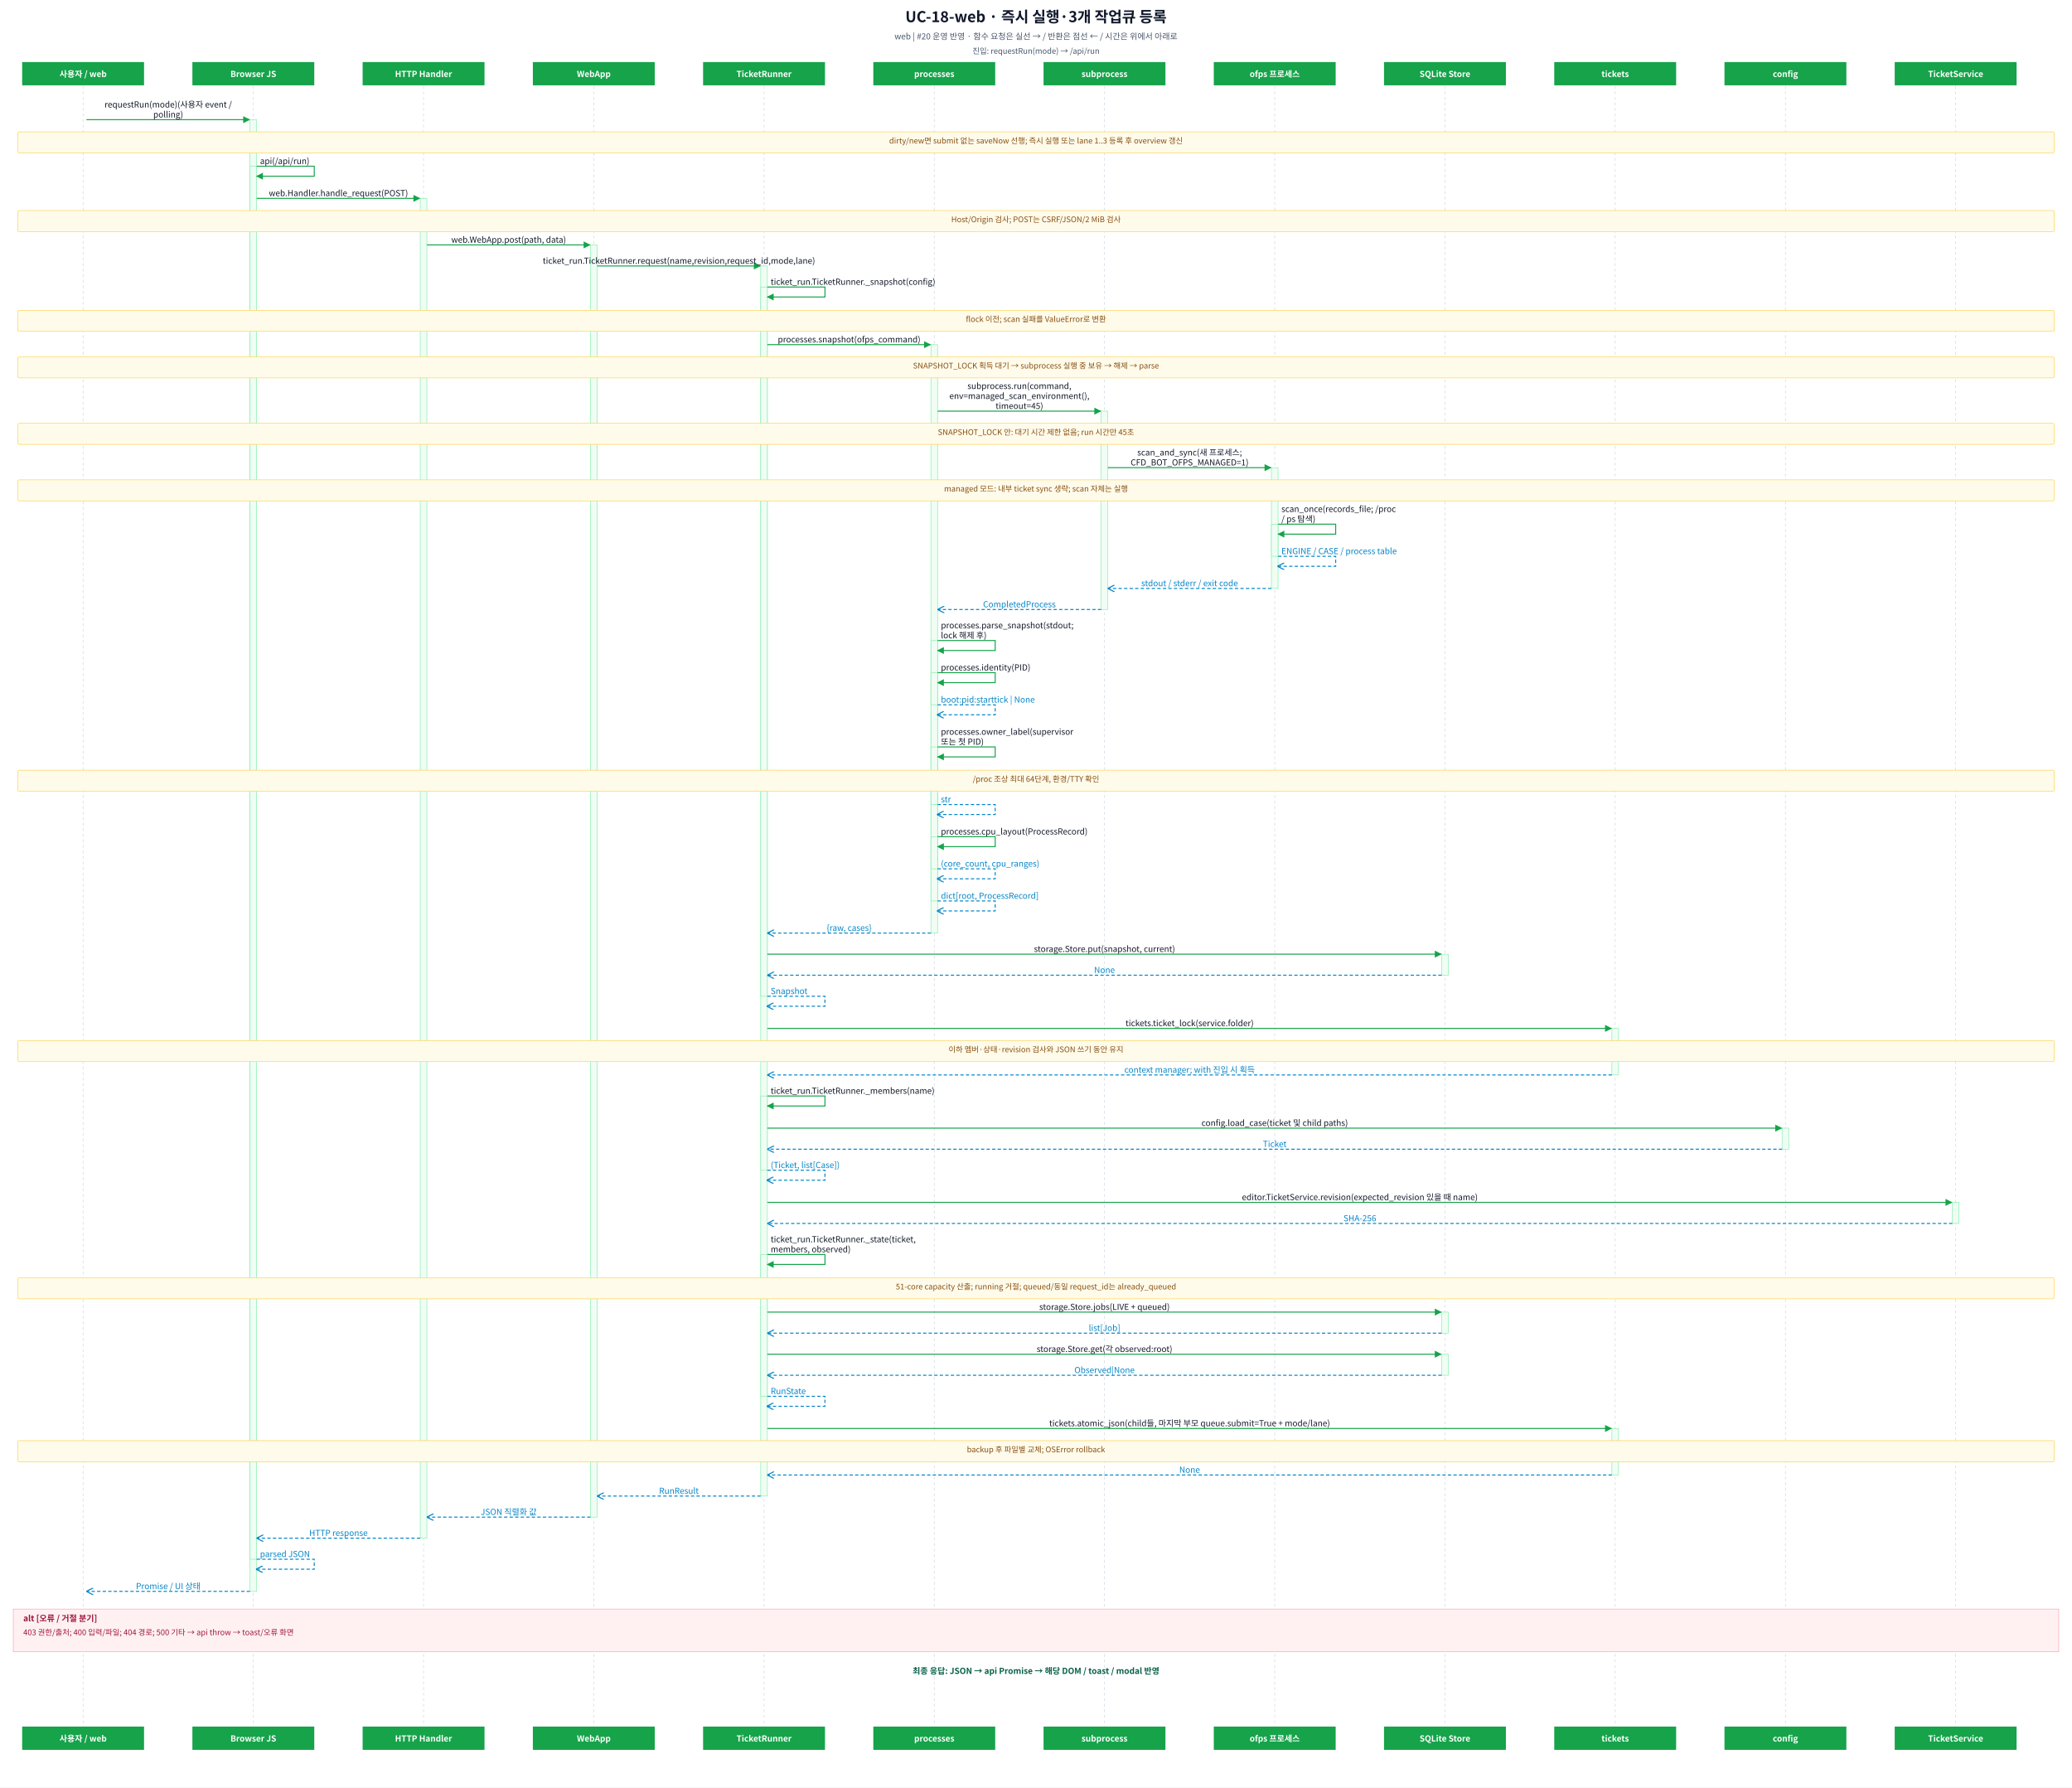
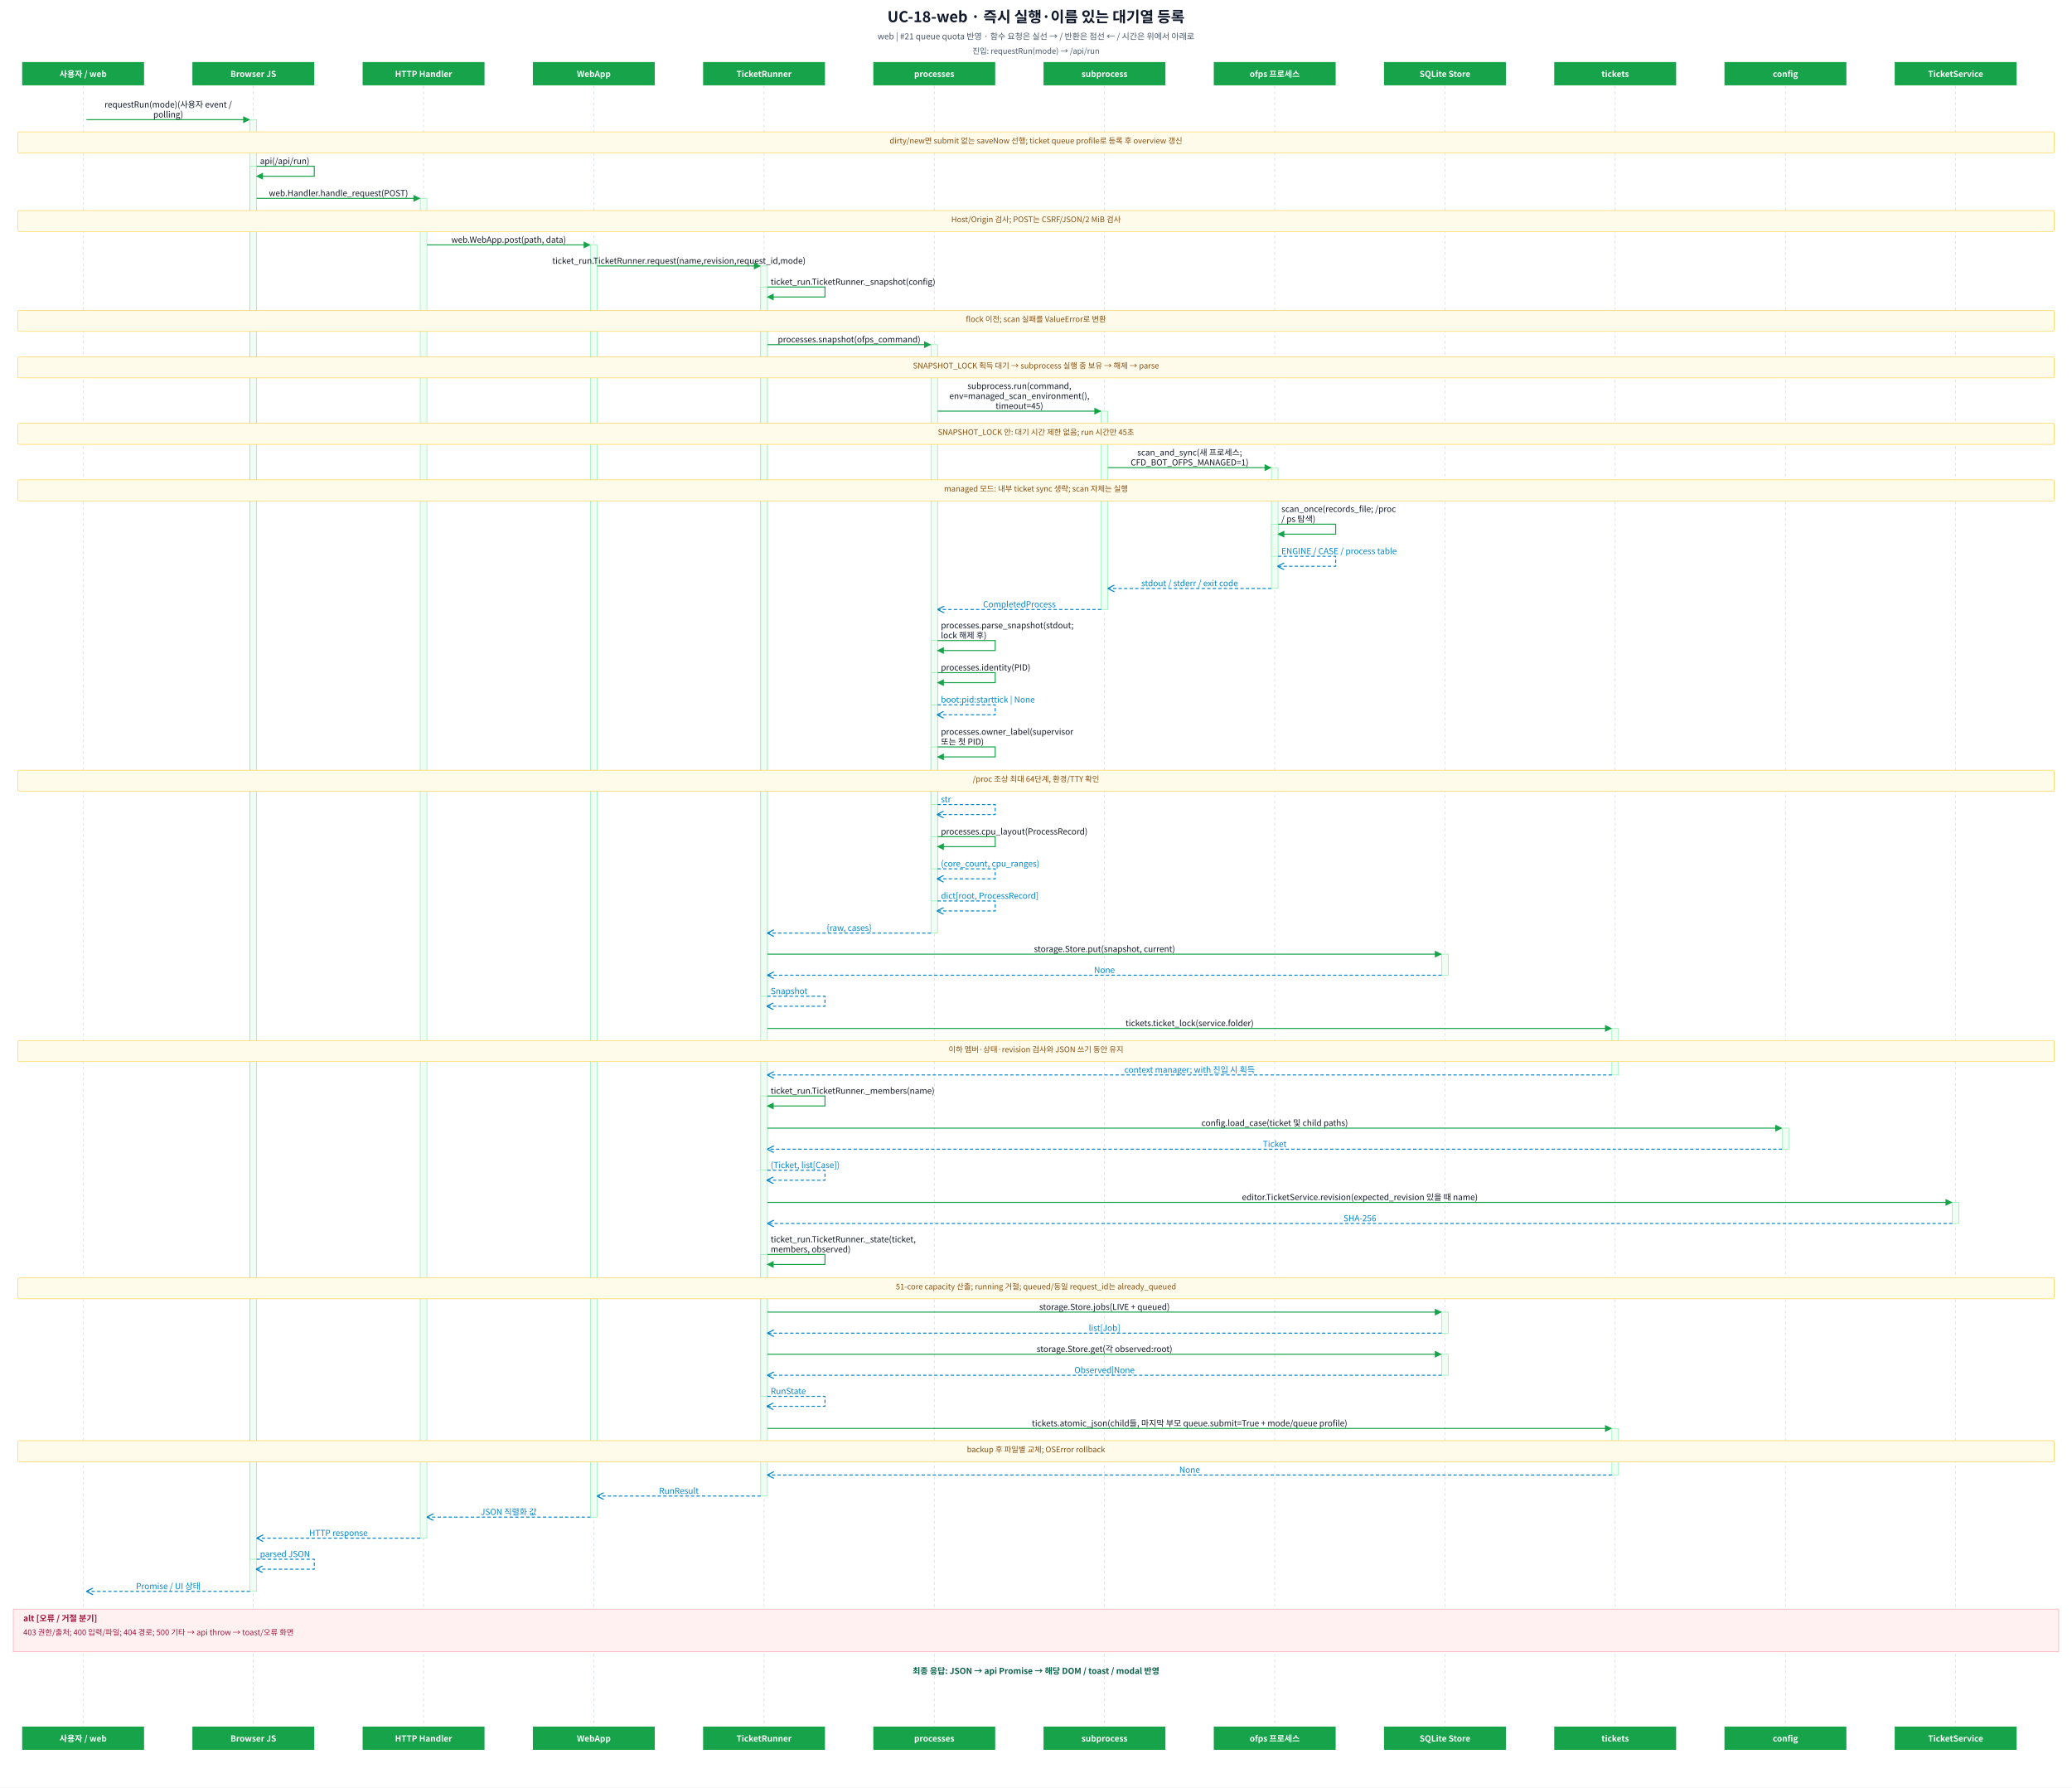
- <svg xmlns="http://www.w3.org/2000/svg" width="3740" height="3226" viewBox="0 0 3740 3226" role="img" aria-label="즉시 실행·3개 작업큐 등록">
+ <svg xmlns="http://www.w3.org/2000/svg" width="3740" height="3226" viewBox="0 0 3740 3226" role="img" aria-label="즉시 실행·이름 있는 대기열 등록">
  <defs>
    <marker id="req" viewBox="0 0 10 10" refX="9" refY="5" markerWidth="7" markerHeight="7" orient="auto-start-reverse">
      <path d="M0 0 L10 5 L0 10 z" fill="#16a34a" />
    </marker>
    <marker id="ret" viewBox="0 0 10 10" refX="9" refY="5" markerWidth="7" markerHeight="7" orient="auto-start-reverse">
      <path d="M0 0 L10 5 L0 10" fill="none" stroke="#0284c7" stroke-width="1.5" />
    </marker>
  </defs>
  <rect width="100%" height="100%" fill="white" />
  <g font-family="Noto Sans CJK KR, sans-serif">
-     <text x="1870.0" y="40" text-anchor="middle" font-size="27" fill="#0f172a" font-weight="700">UC-18-web · 즉시 실행·3개 작업큐 등록</text>
-     <text x="1870.0" y="71" text-anchor="middle" font-size="15" fill="#475569">web | #20 운영 반영 · 함수 요청은 실선 → / 반환은 점선 ← / 시간은 위에서 아래로</text>
+     <text x="1870.0" y="40" text-anchor="middle" font-size="27" fill="#0f172a" font-weight="700">UC-18-web · 즉시 실행·이름 있는 대기열 등록</text>
+     <text x="1870.0" y="71" text-anchor="middle" font-size="15" fill="#475569">web | #21 queue quota 반영 · 함수 요청은 실선 → / 반환은 점선 ← / 시간은 위에서 아래로</text>
    <text x="1870.0" y="97" text-anchor="middle" font-size="14" fill="#475569">진입: requestRun(mode) → /api/run</text>
    <path d="M150.0,155 V3116" stroke="#cbd5e1" stroke-dasharray="5 5" />
    <rect x="40.0" y="112" width="220" height="42" fill="#16a34a" />
    <text x="150.0" y="139" text-anchor="middle" font-size="15" fill="white" font-weight="700">사용자 / web</text>
    <rect x="40.0" y="3116" width="220" height="42" fill="#16a34a" />
    <text x="150.0" y="3143" text-anchor="middle" font-size="15" fill="white" font-weight="700">사용자 / web</text>
    <path d="M457.273,155 V3116" stroke="#cbd5e1" stroke-dasharray="5 5" />
    <rect x="347.273" y="112" width="220" height="42" fill="#16a34a" />
    <text x="457.273" y="139" text-anchor="middle" font-size="15" fill="white" font-weight="700">Browser JS</text>
    <rect x="347.273" y="3116" width="220" height="42" fill="#16a34a" />
    <text x="457.273" y="3143" text-anchor="middle" font-size="15" fill="white" font-weight="700">Browser JS</text>
    <path d="M764.545,155 V3116" stroke="#cbd5e1" stroke-dasharray="5 5" />
    <rect x="654.545" y="112" width="220" height="42" fill="#16a34a" />
    <text x="764.545" y="139" text-anchor="middle" font-size="15" fill="white" font-weight="700">HTTP Handler</text>
    <rect x="654.545" y="3116" width="220" height="42" fill="#16a34a" />
    <text x="764.545" y="3143" text-anchor="middle" font-size="15" fill="white" font-weight="700">HTTP Handler</text>
    <path d="M1071.818,155 V3116" stroke="#cbd5e1" stroke-dasharray="5 5" />
    <rect x="961.818" y="112" width="220" height="42" fill="#16a34a" />
    <text x="1071.818" y="139" text-anchor="middle" font-size="15" fill="white" font-weight="700">WebApp</text>
    <rect x="961.818" y="3116" width="220" height="42" fill="#16a34a" />
    <text x="1071.818" y="3143" text-anchor="middle" font-size="15" fill="white" font-weight="700">WebApp</text>
    <path d="M1379.091,155 V3116" stroke="#cbd5e1" stroke-dasharray="5 5" />
    <rect x="1269.091" y="112" width="220" height="42" fill="#16a34a" />
    <text x="1379.091" y="139" text-anchor="middle" font-size="15" fill="white" font-weight="700">TicketRunner</text>
    <rect x="1269.091" y="3116" width="220" height="42" fill="#16a34a" />
    <text x="1379.091" y="3143" text-anchor="middle" font-size="15" fill="white" font-weight="700">TicketRunner</text>
    <path d="M1686.364,155 V3116" stroke="#cbd5e1" stroke-dasharray="5 5" />
    <rect x="1576.364" y="112" width="220" height="42" fill="#16a34a" />
    <text x="1686.364" y="139" text-anchor="middle" font-size="15" fill="white" font-weight="700">processes</text>
    <rect x="1576.364" y="3116" width="220" height="42" fill="#16a34a" />
    <text x="1686.364" y="3143" text-anchor="middle" font-size="15" fill="white" font-weight="700">processes</text>
    <path d="M1993.636,155 V3116" stroke="#cbd5e1" stroke-dasharray="5 5" />
    <rect x="1883.636" y="112" width="220" height="42" fill="#16a34a" />
    <text x="1993.636" y="139" text-anchor="middle" font-size="15" fill="white" font-weight="700">subprocess</text>
    <rect x="1883.636" y="3116" width="220" height="42" fill="#16a34a" />
    <text x="1993.636" y="3143" text-anchor="middle" font-size="15" fill="white" font-weight="700">subprocess</text>
    <path d="M2300.909,155 V3116" stroke="#cbd5e1" stroke-dasharray="5 5" />
    <rect x="2190.909" y="112" width="220" height="42" fill="#16a34a" />
    <text x="2300.909" y="139" text-anchor="middle" font-size="15" fill="white" font-weight="700">ofps 프로세스</text>
    <rect x="2190.909" y="3116" width="220" height="42" fill="#16a34a" />
    <text x="2300.909" y="3143" text-anchor="middle" font-size="15" fill="white" font-weight="700">ofps 프로세스</text>
    <path d="M2608.182,155 V3116" stroke="#cbd5e1" stroke-dasharray="5 5" />
    <rect x="2498.182" y="112" width="220" height="42" fill="#16a34a" />
    <text x="2608.182" y="139" text-anchor="middle" font-size="15" fill="white" font-weight="700">SQLite Store</text>
    <rect x="2498.182" y="3116" width="220" height="42" fill="#16a34a" />
    <text x="2608.182" y="3143" text-anchor="middle" font-size="15" fill="white" font-weight="700">SQLite Store</text>
    <path d="M2915.455,155 V3116" stroke="#cbd5e1" stroke-dasharray="5 5" />
    <rect x="2805.455" y="112" width="220" height="42" fill="#16a34a" />
    <text x="2915.455" y="139" text-anchor="middle" font-size="15" fill="white" font-weight="700">tickets</text>
    <rect x="2805.455" y="3116" width="220" height="42" fill="#16a34a" />
    <text x="2915.455" y="3143" text-anchor="middle" font-size="15" fill="white" font-weight="700">tickets</text>
    <path d="M3222.727,155 V3116" stroke="#cbd5e1" stroke-dasharray="5 5" />
    <rect x="3112.727" y="112" width="220" height="42" fill="#16a34a" />
    <text x="3222.727" y="139" text-anchor="middle" font-size="15" fill="white" font-weight="700">config</text>
    <rect x="3112.727" y="3116" width="220" height="42" fill="#16a34a" />
    <text x="3222.727" y="3143" text-anchor="middle" font-size="15" fill="white" font-weight="700">config</text>
    <path d="M3530.0,155 V3116" stroke="#cbd5e1" stroke-dasharray="5 5" />
    <rect x="3420.0" y="112" width="220" height="42" fill="#16a34a" />
    <text x="3530.0" y="139" text-anchor="middle" font-size="15" fill="white" font-weight="700">TicketService</text>
    <rect x="3420.0" y="3116" width="220" height="42" fill="#16a34a" />
    <text x="3530.0" y="3143" text-anchor="middle" font-size="15" fill="white" font-weight="700">TicketService</text>
    <rect x="451.273" y="216" width="12" height="2656" fill="#f0fdf4" stroke="#86efac" />
    <rect x="451.273" y="300" width="12" height="2514" fill="#f0fdf4" stroke="#86efac" />
    <rect x="758.545" y="358" width="12" height="2418" fill="#f0fdf4" stroke="#86efac" />
    <rect x="1065.818" y="442" width="12" height="2296" fill="#f0fdf4" stroke="#86efac" />
    <rect x="1373.091" y="480" width="12" height="2220" fill="#f0fdf4" stroke="#86efac" />
    <rect x="1373.091" y="518" width="12" height="1280" fill="#f0fdf4" stroke="#86efac" />
    <rect x="1680.364" y="622" width="12" height="1062" fill="#f0fdf4" stroke="#86efac" />
    <rect x="1680.364" y="1156" width="12" height="470" fill="#f0fdf4" stroke="#86efac" />
    <rect x="1987.636" y="742" width="12" height="358" fill="#f0fdf4" stroke="#86efac" />
    <rect x="1373.091" y="2264" width="12" height="256" fill="#f0fdf4" stroke="#86efac" />
    <rect x="2294.909" y="844" width="12" height="218" fill="#f0fdf4" stroke="#86efac" />
    <rect x="1373.091" y="1978" width="12" height="134" fill="#f0fdf4" stroke="#86efac" />
    <rect x="1680.364" y="1348" width="12" height="104" fill="#f0fdf4" stroke="#86efac" />
    <rect x="2909.455" y="1856" width="12" height="84" fill="#f0fdf4" stroke="#86efac" />
    <rect x="2909.455" y="2578" width="12" height="84" fill="#f0fdf4" stroke="#86efac" />
    <rect x="2294.909" y="946" width="12" height="58" fill="#f0fdf4" stroke="#86efac" />
    <rect x="1680.364" y="1214" width="12" height="58" fill="#f0fdf4" stroke="#86efac" />
    <rect x="1680.364" y="1510" width="12" height="58" fill="#f0fdf4" stroke="#86efac" />
    <rect x="2602.182" y="1722" width="12" height="38" fill="#f0fdf4" stroke="#86efac" />
    <rect x="3216.727" y="2036" width="12" height="38" fill="#f0fdf4" stroke="#86efac" />
    <rect x="3524.0" y="2170" width="12" height="38" fill="#f0fdf4" stroke="#86efac" />
    <rect x="2602.182" y="2368" width="12" height="38" fill="#f0fdf4" stroke="#86efac" />
    <rect x="2602.182" y="2444" width="12" height="38" fill="#f0fdf4" stroke="#86efac" />
    <path d="M156.0,216 H450.273" fill="none" stroke="#16a34a" stroke-width="1.8" marker-end="url(#req)" />
    <text x="303.636" y="194" text-anchor="middle" font-size="15" fill="#111827">requestRun(mode)(사용자 event /</text>
    <text x="303.636" y="212" text-anchor="middle" font-size="15" fill="#111827">polling)</text>
    <rect x="32" y="238" width="3676" height="38" rx="3" fill="#fffbeb" stroke="#fcd34d" />
-     <text x="1870.0" y="259" text-anchor="middle" font-size="14" fill="#854d0e">dirty/new면 submit 없는 saveNow 선행; 즉시 실행 또는 lane 1..3 등록 후 overview 갱신</text>
+     <text x="1870.0" y="259" text-anchor="middle" font-size="14" fill="#854d0e">dirty/new면 submit 없는 saveNow 선행; ticket queue profile로 등록 후 overview 갱신</text>
    <path d="M463.273,300 H567.273 V318 H463.273" fill="none" stroke="#16a34a" stroke-width="1.8" marker-end="url(#req)" />
    <text x="469.273" y="296" text-anchor="start" font-size="15" fill="#111827">api(/api/run)</text>
    <path d="M463.273,358 H757.545" fill="none" stroke="#16a34a" stroke-width="1.8" marker-end="url(#req)" />
    <text x="610.909" y="354" text-anchor="middle" font-size="15" fill="#111827">web.Handler.handle_request(POST)</text>
    <rect x="32" y="380" width="3676" height="38" rx="3" fill="#fffbeb" stroke="#fcd34d" />
    <text x="1870.0" y="401" text-anchor="middle" font-size="14" fill="#854d0e">Host/Origin 검사; POST는 CSRF/JSON/2 MiB 검사</text>
    <path d="M770.545,442 H1064.818" fill="none" stroke="#16a34a" stroke-width="1.8" marker-end="url(#req)" />
    <text x="918.182" y="438" text-anchor="middle" font-size="15" fill="#111827">web.WebApp.post(path, data)</text>
    <path d="M1077.818,480 H1372.091" fill="none" stroke="#16a34a" stroke-width="1.8" marker-end="url(#req)" />
    <a href="D-03.svg" target="_blank">
-       <text x="1225.455" y="476" text-anchor="middle" font-size="15" fill="#111827">ticket_run.TicketRunner.request(name,revision,request_id,mode,lane)</text>
+       <text x="1225.455" y="476" text-anchor="middle" font-size="15" fill="#111827">ticket_run.TicketRunner.request(name,revision,request_id,mode)</text>
    </a>
    <path d="M1385.091,518 H1489.091 V536 H1385.091" fill="none" stroke="#16a34a" stroke-width="1.8" marker-end="url(#req)" />
    <text x="1391.091" y="514" text-anchor="start" font-size="15" fill="#111827">ticket_run.TicketRunner._snapshot(config)</text>
    <rect x="32" y="560" width="3676" height="38" rx="3" fill="#fffbeb" stroke="#fcd34d" />
    <text x="1870.0" y="581" text-anchor="middle" font-size="14" fill="#854d0e">flock 이전; scan 실패를 ValueError로 변환</text>
    <path d="M1385.091,622 H1679.364" fill="none" stroke="#16a34a" stroke-width="1.8" marker-end="url(#req)" />
    <a href="D-04.svg" target="_blank">
      <text x="1532.727" y="618" text-anchor="middle" font-size="15" fill="#111827">processes.snapshot(ofps_command)</text>
    </a>
    <rect x="32" y="644" width="3676" height="38" rx="3" fill="#fffbeb" stroke="#fcd34d" />
    <text x="1870.0" y="665" text-anchor="middle" font-size="14" fill="#854d0e">SNAPSHOT_LOCK 획득 대기 → subprocess 실행 중 보유 → 해제 → parse</text>
    <path d="M1692.364,742 H1986.636" fill="none" stroke="#16a34a" stroke-width="1.8" marker-end="url(#req)" />
    <text x="1840.0" y="702" text-anchor="middle" font-size="15" fill="#111827">subprocess.run(command,</text>
    <text x="1840.0" y="720" text-anchor="middle" font-size="15" fill="#111827">env=managed_scan_environment(),</text>
    <text x="1840.0" y="738" text-anchor="middle" font-size="15" fill="#111827">timeout=45)</text>
    <rect x="32" y="764" width="3676" height="38" rx="3" fill="#fffbeb" stroke="#fcd34d" />
    <text x="1870.0" y="785" text-anchor="middle" font-size="14" fill="#854d0e">SNAPSHOT_LOCK 안: 대기 시간 제한 없음; run 시간만 45초</text>
    <path d="M1999.636,844 H2293.909" fill="none" stroke="#16a34a" stroke-width="1.8" marker-end="url(#req)" />
    <text x="2147.273" y="822" text-anchor="middle" font-size="15" fill="#111827">scan_and_sync(새 프로세스;</text>
    <text x="2147.273" y="840" text-anchor="middle" font-size="15" fill="#111827">CFD_BOT_OFPS_MANAGED=1)</text>
    <rect x="32" y="866" width="3676" height="38" rx="3" fill="#fffbeb" stroke="#fcd34d" />
    <text x="1870.0" y="887" text-anchor="middle" font-size="14" fill="#854d0e">managed 모드: 내부 ticket sync 생략; scan 자체는 실행</text>
    <path d="M2306.909,946 H2410.909 V964 H2306.909" fill="none" stroke="#16a34a" stroke-width="1.8" marker-end="url(#req)" />
    <text x="2312.909" y="924" text-anchor="start" font-size="15" fill="#111827">scan_once(records_file; /proc</text>
    <text x="2312.909" y="942" text-anchor="start" font-size="15" fill="#111827">/ ps 탐색)</text>
    <path d="M2306.909,1004 H2410.909 V1022 H2306.909" fill="none" stroke="#0284c7" stroke-width="1.8" stroke-dasharray="6 4" marker-end="url(#ret)" />
    <text x="2312.909" y="1000" text-anchor="start" font-size="15" fill="#0284c7">ENGINE / CASE / process table</text>
    <path d="M2294.909,1062 H2000.636" fill="none" stroke="#0284c7" stroke-width="1.8" stroke-dasharray="6 4" marker-end="url(#ret)" />
    <text x="2147.273" y="1058" text-anchor="middle" font-size="15" fill="#0284c7">stdout / stderr / exit code</text>
    <path d="M1987.636,1100 H1693.364" fill="none" stroke="#0284c7" stroke-width="1.8" stroke-dasharray="6 4" marker-end="url(#ret)" />
    <text x="1840.0" y="1096" text-anchor="middle" font-size="15" fill="#0284c7">CompletedProcess</text>
    <path d="M1692.364,1156 H1796.364 V1174 H1692.364" fill="none" stroke="#16a34a" stroke-width="1.8" marker-end="url(#req)" />
    <text x="1698.364" y="1134" text-anchor="start" font-size="15" fill="#111827">processes.parse_snapshot(stdout;</text>
    <text x="1698.364" y="1152" text-anchor="start" font-size="15" fill="#111827">lock 해제 후)</text>
    <path d="M1692.364,1214 H1796.364 V1232 H1692.364" fill="none" stroke="#16a34a" stroke-width="1.8" marker-end="url(#req)" />
    <text x="1698.364" y="1210" text-anchor="start" font-size="15" fill="#111827">processes.identity(PID)</text>
    <path d="M1692.364,1272 H1796.364 V1290 H1692.364" fill="none" stroke="#0284c7" stroke-width="1.8" stroke-dasharray="6 4" marker-end="url(#ret)" />
    <text x="1698.364" y="1268" text-anchor="start" font-size="15" fill="#0284c7">boot:pid:starttick | None</text>
    <path d="M1692.364,1348 H1796.364 V1366 H1692.364" fill="none" stroke="#16a34a" stroke-width="1.8" marker-end="url(#req)" />
    <text x="1698.364" y="1326" text-anchor="start" font-size="15" fill="#111827">processes.owner_label(supervisor</text>
    <text x="1698.364" y="1344" text-anchor="start" font-size="15" fill="#111827">또는 첫 PID)</text>
    <rect x="32" y="1390" width="3676" height="38" rx="3" fill="#fffbeb" stroke="#fcd34d" />
    <text x="1870.0" y="1411" text-anchor="middle" font-size="14" fill="#854d0e">/proc 조상 최대 64단계, 환경/TTY 확인</text>
    <path d="M1692.364,1452 H1796.364 V1470 H1692.364" fill="none" stroke="#0284c7" stroke-width="1.8" stroke-dasharray="6 4" marker-end="url(#ret)" />
    <text x="1698.364" y="1448" text-anchor="start" font-size="15" fill="#0284c7">str</text>
    <path d="M1692.364,1510 H1796.364 V1528 H1692.364" fill="none" stroke="#16a34a" stroke-width="1.8" marker-end="url(#req)" />
    <text x="1698.364" y="1506" text-anchor="start" font-size="15" fill="#111827">processes.cpu_layout(ProcessRecord)</text>
    <path d="M1692.364,1568 H1796.364 V1586 H1692.364" fill="none" stroke="#0284c7" stroke-width="1.8" stroke-dasharray="6 4" marker-end="url(#ret)" />
    <text x="1698.364" y="1564" text-anchor="start" font-size="15" fill="#0284c7">(core_count, cpu_ranges)</text>
    <path d="M1692.364,1626 H1796.364 V1644 H1692.364" fill="none" stroke="#0284c7" stroke-width="1.8" stroke-dasharray="6 4" marker-end="url(#ret)" />
    <text x="1698.364" y="1622" text-anchor="start" font-size="15" fill="#0284c7">dict[root, ProcessRecord]</text>
    <path d="M1680.364,1684 H1386.091" fill="none" stroke="#0284c7" stroke-width="1.8" stroke-dasharray="6 4" marker-end="url(#ret)" />
    <text x="1532.727" y="1680" text-anchor="middle" font-size="15" fill="#0284c7">{raw, cases}</text>
    <path d="M1385.091,1722 H2601.182" fill="none" stroke="#16a34a" stroke-width="1.8" marker-end="url(#req)" />
    <text x="1993.636" y="1718" text-anchor="middle" font-size="15" fill="#111827">storage.Store.put(snapshot, current)</text>
    <path d="M2602.182,1760 H1386.091" fill="none" stroke="#0284c7" stroke-width="1.8" stroke-dasharray="6 4" marker-end="url(#ret)" />
    <text x="1993.636" y="1756" text-anchor="middle" font-size="15" fill="#0284c7">None</text>
    <path d="M1385.091,1798 H1489.091 V1816 H1385.091" fill="none" stroke="#0284c7" stroke-width="1.8" stroke-dasharray="6 4" marker-end="url(#ret)" />
    <text x="1391.091" y="1794" text-anchor="start" font-size="15" fill="#0284c7">Snapshot</text>
    <path d="M1385.091,1856 H2908.455" fill="none" stroke="#16a34a" stroke-width="1.8" marker-end="url(#req)" />
    <text x="2147.273" y="1852" text-anchor="middle" font-size="15" fill="#111827">tickets.ticket_lock(service.folder)</text>
    <rect x="32" y="1878" width="3676" height="38" rx="3" fill="#fffbeb" stroke="#fcd34d" />
    <text x="1870.0" y="1899" text-anchor="middle" font-size="14" fill="#854d0e">이하 멤버·상태·revision 검사와 JSON 쓰기 동안 유지</text>
    <path d="M2909.455,1940 H1386.091" fill="none" stroke="#0284c7" stroke-width="1.8" stroke-dasharray="6 4" marker-end="url(#ret)" />
    <text x="2147.273" y="1936" text-anchor="middle" font-size="15" fill="#0284c7">context manager; with 진입 시 획득</text>
    <path d="M1385.091,1978 H1489.091 V1996 H1385.091" fill="none" stroke="#16a34a" stroke-width="1.8" marker-end="url(#req)" />
    <text x="1391.091" y="1974" text-anchor="start" font-size="15" fill="#111827">ticket_run.TicketRunner._members(name)</text>
    <path d="M1385.091,2036 H3215.727" fill="none" stroke="#16a34a" stroke-width="1.8" marker-end="url(#req)" />
    <text x="2300.909" y="2032" text-anchor="middle" font-size="15" fill="#111827">config.load_case(ticket 및 child paths)</text>
    <path d="M3216.727,2074 H1386.091" fill="none" stroke="#0284c7" stroke-width="1.8" stroke-dasharray="6 4" marker-end="url(#ret)" />
    <text x="2300.909" y="2070" text-anchor="middle" font-size="15" fill="#0284c7">Ticket</text>
    <path d="M1385.091,2112 H1489.091 V2130 H1385.091" fill="none" stroke="#0284c7" stroke-width="1.8" stroke-dasharray="6 4" marker-end="url(#ret)" />
    <text x="1391.091" y="2108" text-anchor="start" font-size="15" fill="#0284c7">(Ticket, list[Case])</text>
    <path d="M1385.091,2170 H3523.0" fill="none" stroke="#16a34a" stroke-width="1.8" marker-end="url(#req)" />
    <text x="2454.545" y="2166" text-anchor="middle" font-size="15" fill="#111827">editor.TicketService.revision(expected_revision 있을 때 name)</text>
    <path d="M3524.0,2208 H1386.091" fill="none" stroke="#0284c7" stroke-width="1.8" stroke-dasharray="6 4" marker-end="url(#ret)" />
    <text x="2454.545" y="2204" text-anchor="middle" font-size="15" fill="#0284c7">SHA-256</text>
    <path d="M1385.091,2264 H1489.091 V2282 H1385.091" fill="none" stroke="#16a34a" stroke-width="1.8" marker-end="url(#req)" />
    <text x="1391.091" y="2242" text-anchor="start" font-size="15" fill="#111827">ticket_run.TicketRunner._state(ticket,</text>
    <text x="1391.091" y="2260" text-anchor="start" font-size="15" fill="#111827">members, observed)</text>
    <rect x="32" y="2306" width="3676" height="38" rx="3" fill="#fffbeb" stroke="#fcd34d" />
    <text x="1870.0" y="2327" text-anchor="middle" font-size="14" fill="#854d0e">51-core capacity 산출; running 거절; queued/동일 request_id는 already_queued</text>
    <path d="M1385.091,2368 H2601.182" fill="none" stroke="#16a34a" stroke-width="1.8" marker-end="url(#req)" />
    <text x="1993.636" y="2364" text-anchor="middle" font-size="15" fill="#111827">storage.Store.jobs(LIVE + queued)</text>
    <path d="M2602.182,2406 H1386.091" fill="none" stroke="#0284c7" stroke-width="1.8" stroke-dasharray="6 4" marker-end="url(#ret)" />
    <text x="1993.636" y="2402" text-anchor="middle" font-size="15" fill="#0284c7">list[Job]</text>
    <path d="M1385.091,2444 H2601.182" fill="none" stroke="#16a34a" stroke-width="1.8" marker-end="url(#req)" />
    <text x="1993.636" y="2440" text-anchor="middle" font-size="15" fill="#111827">storage.Store.get(각 observed:root)</text>
    <path d="M2602.182,2482 H1386.091" fill="none" stroke="#0284c7" stroke-width="1.8" stroke-dasharray="6 4" marker-end="url(#ret)" />
    <text x="1993.636" y="2478" text-anchor="middle" font-size="15" fill="#0284c7">Observed|None</text>
    <path d="M1385.091,2520 H1489.091 V2538 H1385.091" fill="none" stroke="#0284c7" stroke-width="1.8" stroke-dasharray="6 4" marker-end="url(#ret)" />
    <text x="1391.091" y="2516" text-anchor="start" font-size="15" fill="#0284c7">RunState</text>
    <path d="M1385.091,2578 H2908.455" fill="none" stroke="#16a34a" stroke-width="1.8" marker-end="url(#req)" />
-     <text x="2147.273" y="2574" text-anchor="middle" font-size="15" fill="#111827">tickets.atomic_json(child들, 마지막 부모 queue.submit=True + mode/lane)</text>
+     <text x="2147.273" y="2574" text-anchor="middle" font-size="15" fill="#111827">tickets.atomic_json(child들, 마지막 부모 queue.submit=True + mode/queue profile)</text>
    <rect x="32" y="2600" width="3676" height="38" rx="3" fill="#fffbeb" stroke="#fcd34d" />
    <text x="1870.0" y="2621" text-anchor="middle" font-size="14" fill="#854d0e">backup 후 파일별 교체; OSError rollback</text>
    <path d="M2909.455,2662 H1386.091" fill="none" stroke="#0284c7" stroke-width="1.8" stroke-dasharray="6 4" marker-end="url(#ret)" />
    <text x="2147.273" y="2658" text-anchor="middle" font-size="15" fill="#0284c7">None</text>
    <path d="M1373.091,2700 H1078.818" fill="none" stroke="#0284c7" stroke-width="1.8" stroke-dasharray="6 4" marker-end="url(#ret)" />
    <text x="1225.455" y="2696" text-anchor="middle" font-size="15" fill="#0284c7">RunResult</text>
    <path d="M1065.818,2738 H771.545" fill="none" stroke="#0284c7" stroke-width="1.8" stroke-dasharray="6 4" marker-end="url(#ret)" />
    <text x="918.182" y="2734" text-anchor="middle" font-size="15" fill="#0284c7">JSON 직렬화 값</text>
    <path d="M758.545,2776 H464.273" fill="none" stroke="#0284c7" stroke-width="1.8" stroke-dasharray="6 4" marker-end="url(#ret)" />
    <text x="610.909" y="2772" text-anchor="middle" font-size="15" fill="#0284c7">HTTP response</text>
    <path d="M463.273,2814 H567.273 V2832 H463.273" fill="none" stroke="#0284c7" stroke-width="1.8" stroke-dasharray="6 4" marker-end="url(#ret)" />
    <text x="469.273" y="2810" text-anchor="start" font-size="15" fill="#0284c7">parsed JSON</text>
    <path d="M451.273,2872 H157.0" fill="none" stroke="#0284c7" stroke-width="1.8" stroke-dasharray="6 4" marker-end="url(#ret)" />
    <text x="303.636" y="2868" text-anchor="middle" font-size="15" fill="#0284c7">Promise / UI 상태</text>
    <rect x="24" y="2904" width="3692" height="77" fill="#fff1f2" stroke="#fda4af" />
    <text x="42" y="2926" text-anchor="start" font-size="15" fill="#9f1239" font-weight="700">alt [오류 / 거절 분기]</text>
    <text x="42" y="2951" text-anchor="start" font-size="14" fill="#9f1239">403 권한/출처; 400 입력/파일; 404 경로; 500 기타 → api throw → toast/오류 화면</text>
    <text x="1870.0" y="3021" text-anchor="middle" font-size="15" fill="#065f46" font-weight="700">최종 응답: JSON → api Promise → 해당 DOM / toast / modal 반영</text>
  </g>
</svg>
